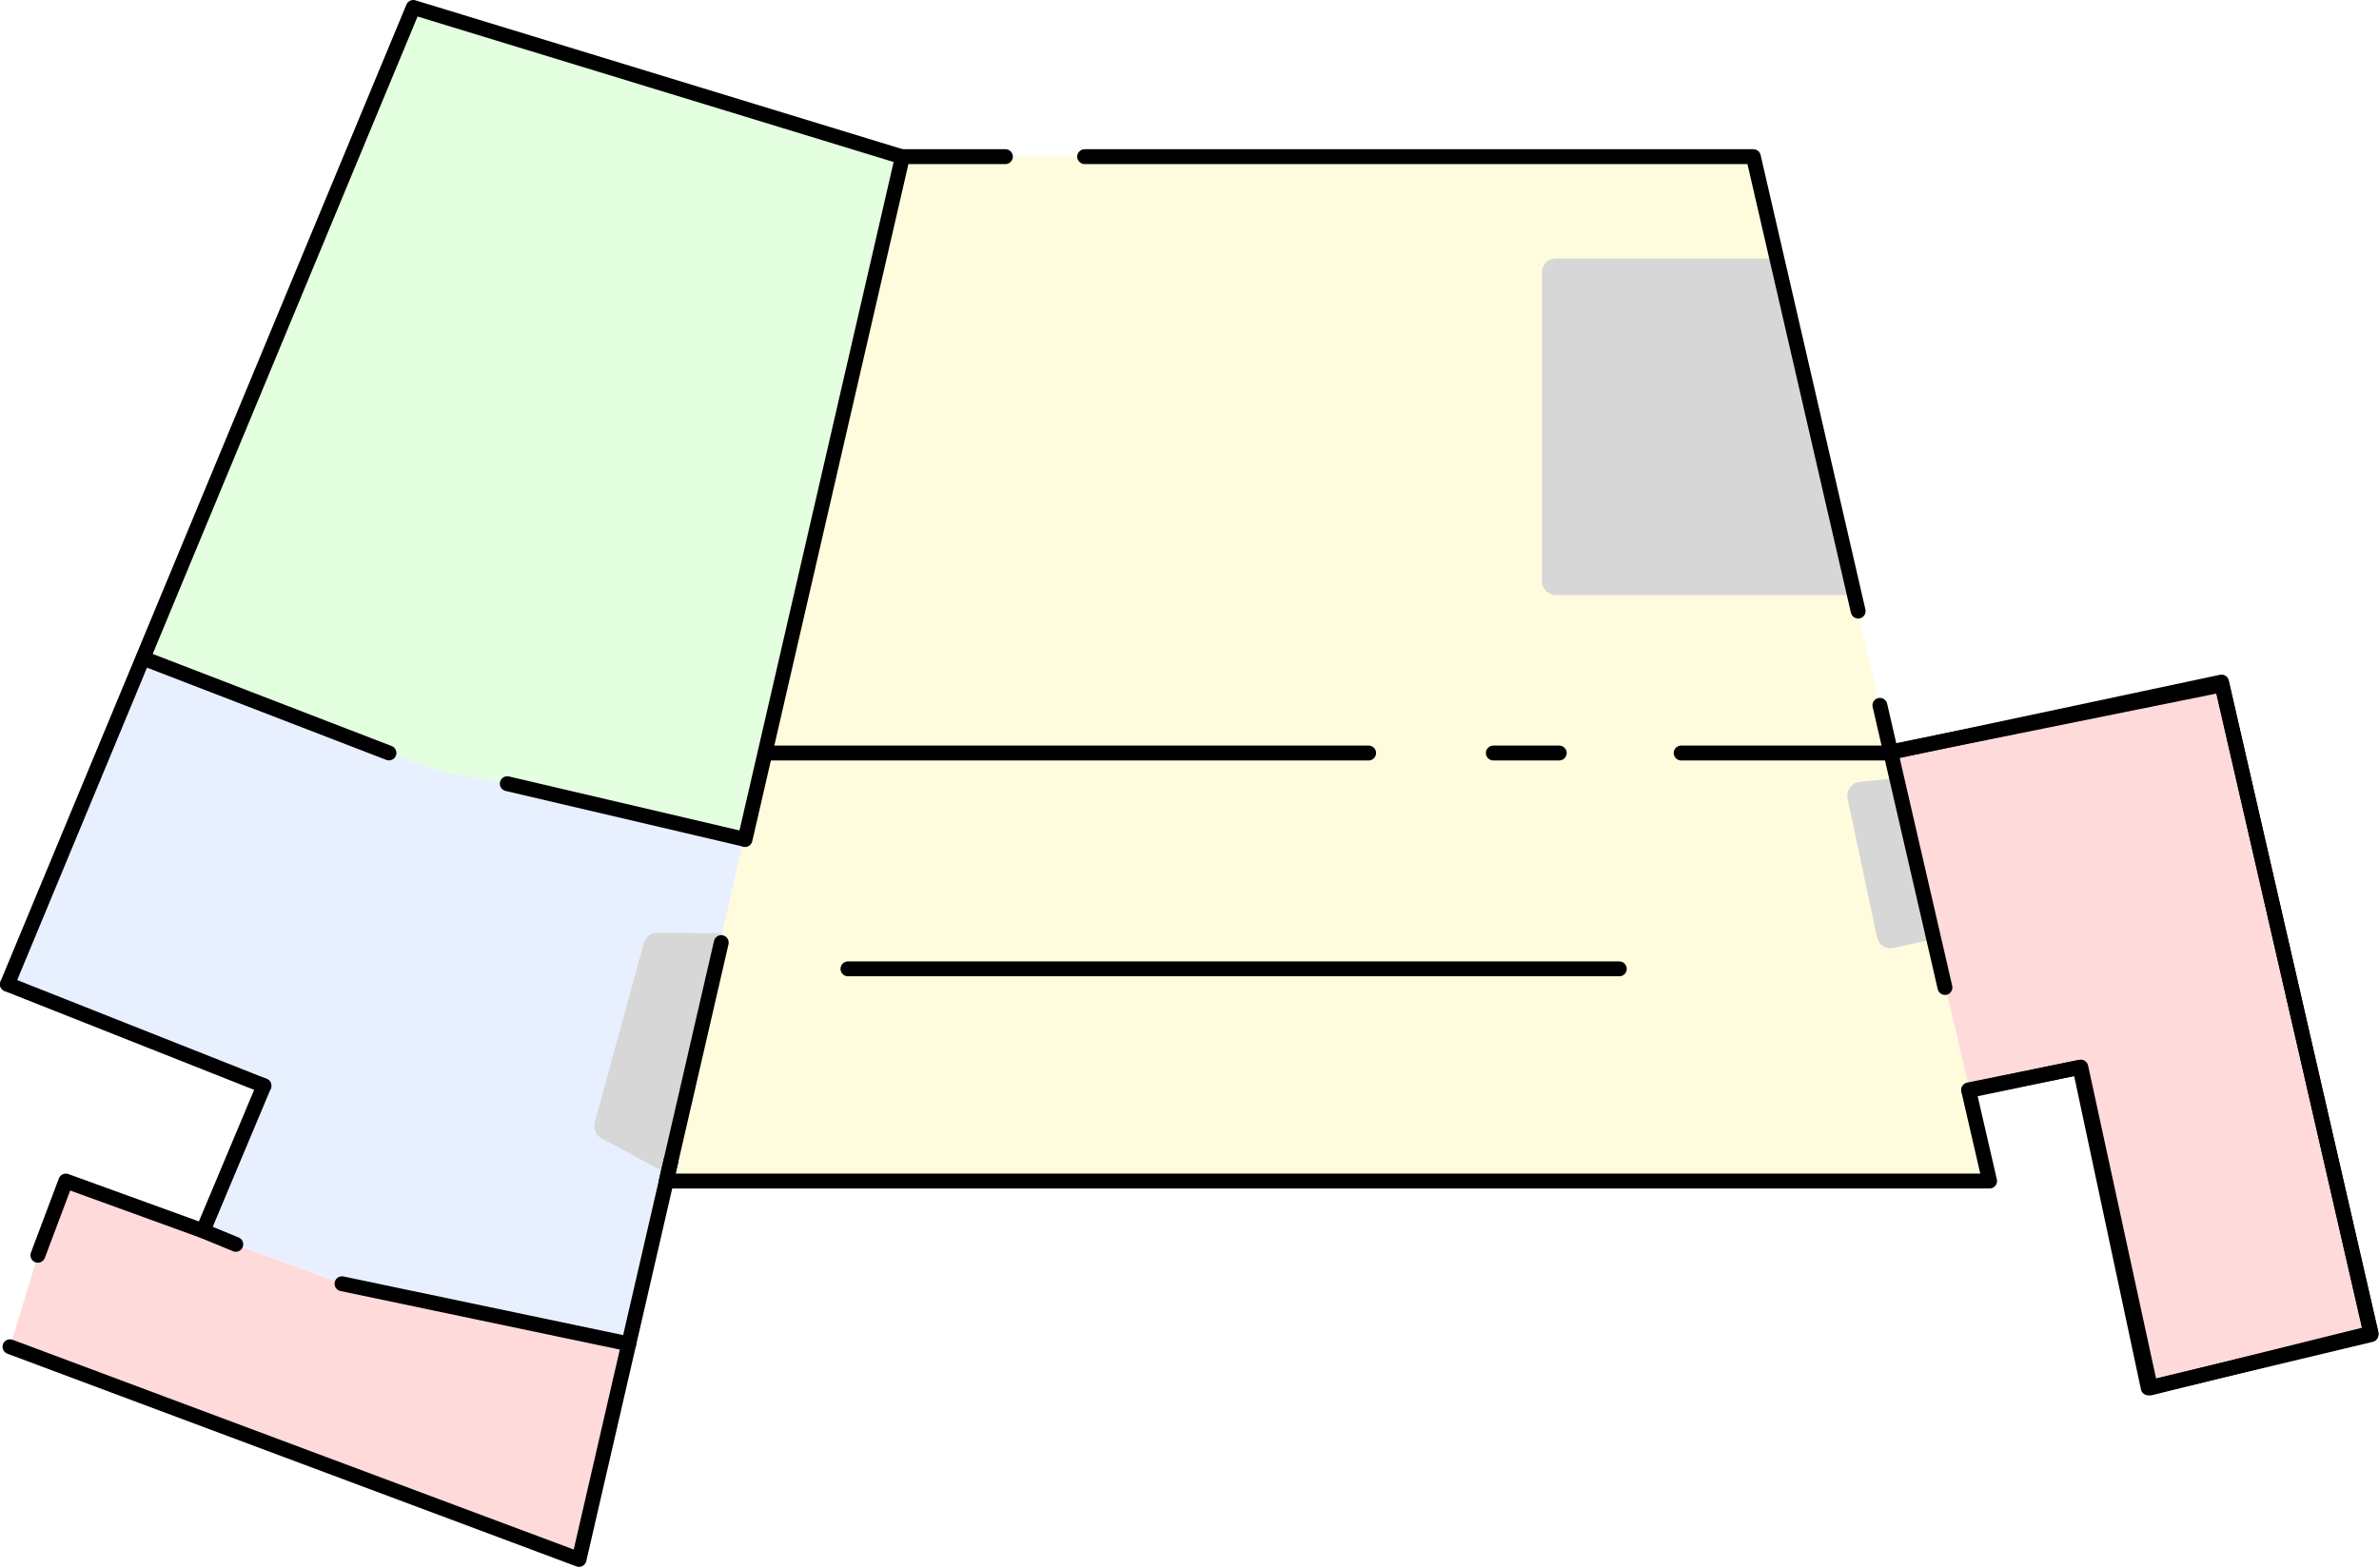
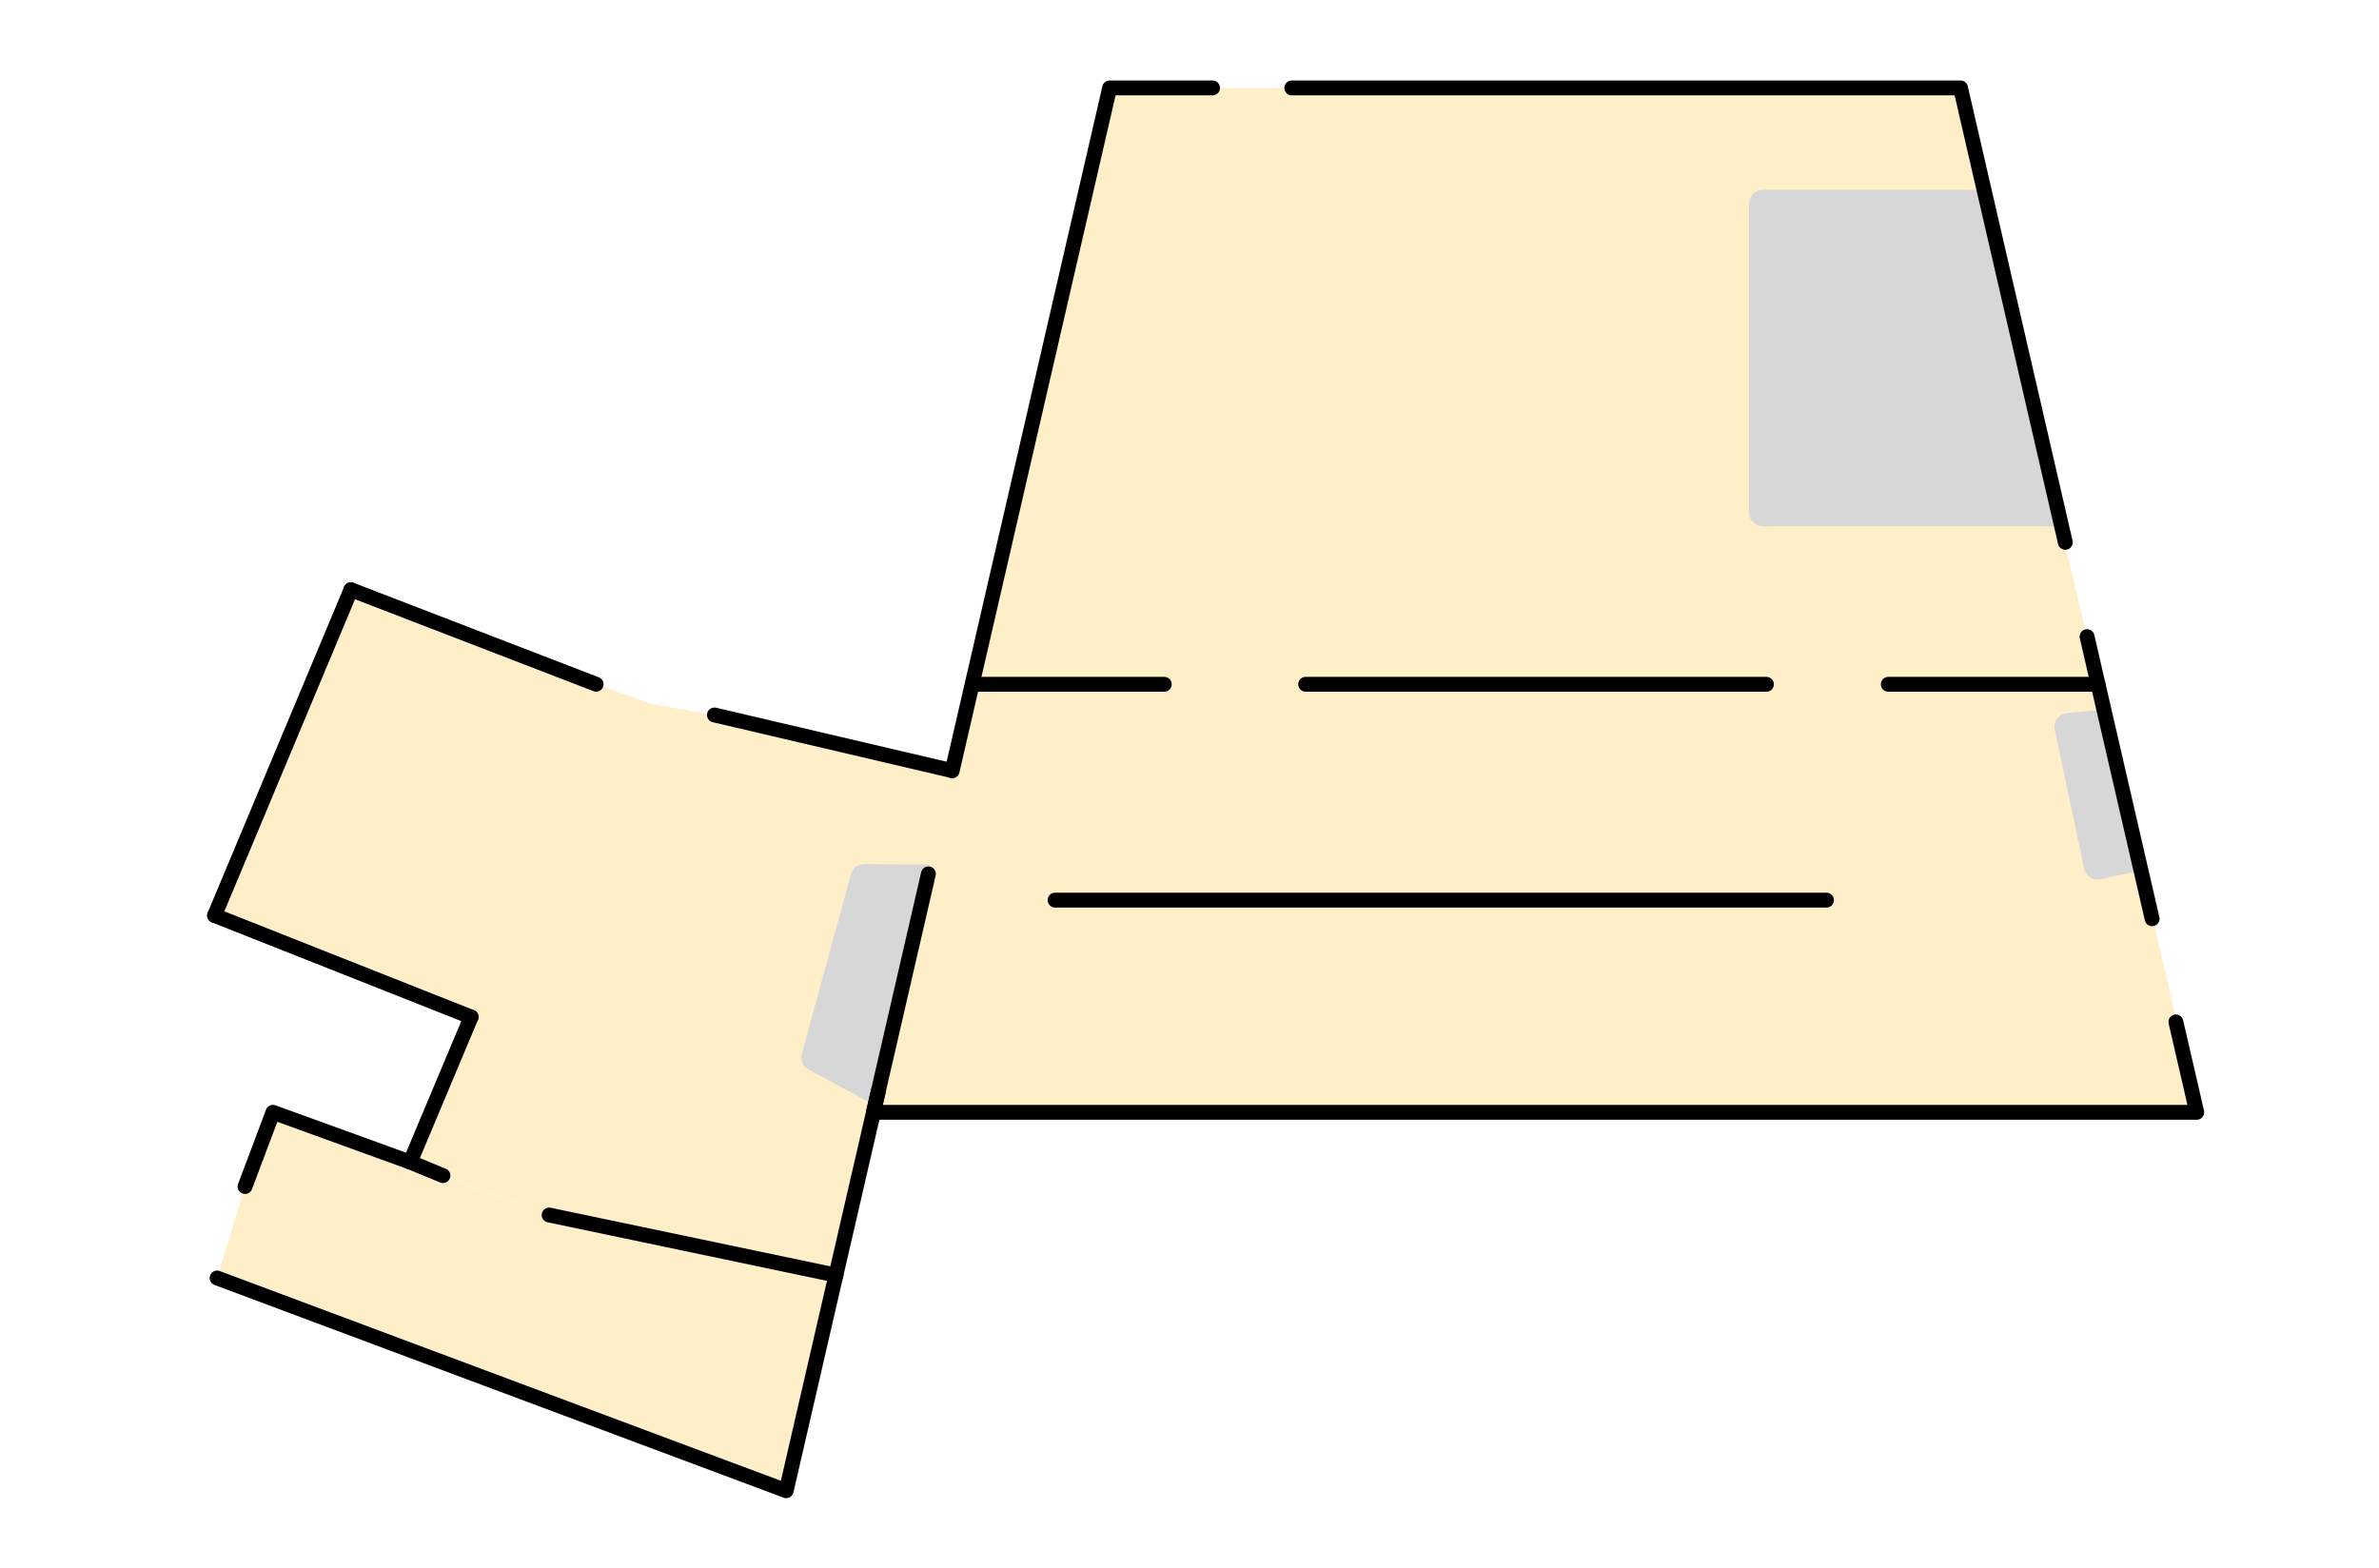
<svg xmlns="http://www.w3.org/2000/svg" width="100%" height="100%" viewBox="0 0 2561 1688" version="1.1" xml:space="preserve" style="fill-rule:evenodd;clip-rule:evenodd;stroke-linecap:round;stroke-linejoin:round;stroke-miterlimit:1.5;">
-   <g id="Color-areas" transform="matrix(1,0,0,1,-145.178,-147.767)">
-     <path d="M2180.62,957.26L2537.05,885.143L2697.65,1583.11L2460.2,1642.05L2385.19,1296.65L2242.98,1326.38L2180.62,957.26Z" style="fill:rgb(255,218,218);stroke:black;stroke-width:16px;" />
-     <path d="M1115.72,316.42L850.534,1419.35L2288.46,1419.35L2030.34,316.42L1115.72,316.42Z" style="fill:rgb(255,252,221);" />
-     <path d="M593.098,155.767L1115.72,318.987L945.684,1053.91L687.397,991.268L506.657,991.268L299.916,856.669L593.098,155.767Z" style="fill:rgb(228,255,224);" />
-     <path d="M299.916,856.669L563.912,958.449L623.882,979.823L691.251,991.549L945.684,1051.13L822.044,1594.65L513.318,1529.92L399.018,1487.49L363.702,1472.94L431.431,1317.06L155.91,1203.95L299.916,856.669Z" style="fill:rgb(232,240,255);" />
-     <path d="M155.91,1597.75L185.944,1499.28L217.784,1419.28L400.524,1488.39L511.745,1529.4L820.997,1595.23L767.215,1826.77L155.91,1597.75Z" style="fill:rgb(255,218,218);" />
+   <g id="Color-areas" transform="matrix(1,0,0,1,62.822,-186.767)">
+     <g transform="matrix(1,0,0,1,15,-35)">
+       <path d="M1115.72,316.42L850.534,1419.35L2288.46,1419.35L2030.34,316.42L1115.72,316.42Z" style="fill:rgb(255,239,200);" />
+     </g>
+     <g transform="matrix(1,0,0,1,15,-35)">
+       <path d="M299.916,856.669L563.912,958.449L623.882,979.823L691.251,991.549L945.684,1051.13L822.044,1594.65L513.318,1529.92L399.018,1487.49L363.702,1472.94L431.431,1317.06L155.91,1203.95L299.916,856.669Z" style="fill:rgb(255,239,200);" />
+     </g>
+     <g transform="matrix(1,0,0,1,15,-35)">
+       <path d="M155.91,1597.75L185.944,1499.28L217.784,1419.28L400.524,1488.39L511.745,1529.4L820.997,1595.23L767.215,1826.77L155.91,1597.75Z" style="fill:rgb(255,239,200);" />
+     </g>
  </g>
-   <g id="Grey-areas" transform="matrix(1,0,0,1,-145.178,-147.767)">
-     <path d="M2187.8,985.513C2187.8,985.513 2164.17,987.893 2147.3,989.592C2143.06,990.019 2139.2,992.229 2136.68,995.67C2134.17,999.111 2133.24,1003.46 2134.12,1007.63C2141.51,1042.45 2158.68,1123.48 2165.76,1156.89C2166.59,1160.81 2168.95,1164.23 2172.32,1166.4C2175.68,1168.57 2179.78,1169.3 2183.69,1168.43C2201.17,1164.54 2227.92,1158.59 2227.92,1158.59" style="fill:rgb(215,215,215);" />
-     <g transform="matrix(0.895211,0.445642,-0.65865,1.3231,-386.997,-1126.32)">
+   <g id="Grey-areas" transform="matrix(1,0,0,1,62.822,-186.767)">
+     <g transform="matrix(1,0,0,1,15,-35)">
+       <path d="M2187.8,985.513C2187.8,985.513 2164.17,987.893 2147.3,989.592C2143.06,990.019 2139.2,992.229 2136.68,995.67C2134.17,999.111 2133.24,1003.46 2134.12,1007.63C2141.51,1042.45 2158.68,1123.48 2165.76,1156.89C2166.59,1160.81 2168.95,1164.23 2172.32,1166.4C2175.68,1168.57 2179.78,1169.3 2183.69,1168.43C2201.17,1164.54 2227.92,1158.59 2227.92,1158.59" style="fill:rgb(215,215,215);" />
+     </g>
+     <g transform="matrix(0.895211,0.445642,-0.65865,1.3231,-371.997,-1161.32)">
      <path d="M2187.8,985.513C2187.8,985.513 2145.39,999.536 2125.28,1006.19C2119.17,1008.21 2115.83,1012.75 2117.14,1017.27C2124.55,1042.71 2148.31,1124.33 2155.83,1150.17C2157.18,1154.82 2163.09,1158.21 2170.08,1158.36C2194.86,1158.89 2249.59,1160.06 2249.59,1160.06" style="fill:rgb(215,215,215);" />
    </g>
-     <path d="M2057.99,426.144L1820.02,426.144C1811.74,426.144 1805.02,432.86 1805.02,441.144L1805.02,773.467C1805.02,781.751 1811.74,788.467 1820.02,788.467C1872.09,788.467 2047.01,788.467 2141.84,788.467" style="fill:rgb(215,215,215);" />
+     <g transform="matrix(1,0,0,1,15,-35)">
+       <path d="M2057.99,426.144L1820.02,426.144C1811.74,426.144 1805.02,432.86 1805.02,441.144L1805.02,773.467C1805.02,781.751 1811.74,788.467 1820.02,788.467L2141.84,788.467" style="fill:rgb(215,215,215);" />
+     </g>
  </g>
-   <g id="Walls" transform="matrix(1,0,0,1,-145.178,-147.767)">
-     <path d="M1115.72,316.42L590.08,155.767L153.178,1207.41" style="fill:none;stroke:black;stroke-width:16px;" />
-     <path d="M153.178,1207.41L429.306,1316.74" style="fill:none;stroke:black;stroke-width:16px;" />
-     <path d="M429.306,1316.74L363.702,1472.94L216.027,1419.35L185.944,1499.28" style="fill:none;stroke:black;stroke-width:16px;" />
-     <path d="M363.702,1472.94L399.018,1487.49" style="fill:none;stroke:black;stroke-width:16px;" />
-     <path d="M513.318,1529.92L822.044,1594.65" style="fill:none;stroke:black;stroke-width:16px;" />
-     <g transform="matrix(1,0,0,1,146.739,-350.738)">
+   <g id="Walls" transform="matrix(1,0,0,1,62.822,-186.767)">
+     <g transform="matrix(1,0,0,1,15,-35)">
+       <path d="M299.953,856.767L153.178,1207.41" style="fill:none;stroke:black;stroke-width:16px;" />
+     </g>
+     <g transform="matrix(1,0,0,1,15,-35)">
+       <path d="M153.178,1207.41L429.306,1316.74" style="fill:none;stroke:black;stroke-width:16px;" />
+     </g>
+     <g transform="matrix(1,0,0,1,15,-35)">
+       <path d="M429.306,1316.74L363.702,1472.94L216.027,1419.35L185.944,1499.28" style="fill:none;stroke:black;stroke-width:16px;" />
+     </g>
+     <g transform="matrix(1,0,0,1,15,-35)">
+       <path d="M363.702,1472.94L399.018,1487.49" style="fill:none;stroke:black;stroke-width:16px;" />
+     </g>
+     <g transform="matrix(1,0,0,1,15,-35)">
+       <path d="M513.318,1529.92L822.044,1594.65" style="fill:none;stroke:black;stroke-width:16px;" />
+     </g>
+     <g transform="matrix(1,0,0,1,161.739,-385.738)">
      <path d="M153.178,1207.41L417.173,1309.19" style="fill:none;stroke:black;stroke-width:16px;" />
    </g>
-     <g transform="matrix(1,0,0,1,503.007,-214.63)">
+     <g transform="matrix(1,0,0,1,518.007,-249.63)">
      <path d="M188.245,1206.18L442.678,1265.76" style="fill:none;stroke:black;stroke-width:16px;" />
    </g>
-     <path d="M1057.99,1190.9L1888.38,1190.9" style="fill:none;stroke:black;stroke-width:16px;" />
-     <g transform="matrix(1,0,0,1,1,0)">
+     <g transform="matrix(1,0,0,1,15,-35)">
+       <path d="M1057.99,1190.9L1888.38,1190.9" style="fill:none;stroke:black;stroke-width:16px;" />
+     </g>
+     <g transform="matrix(1,0,0,1,16,-35)">
      <path d="M2263.55,1322.05L2285.99,1419.35L861.421,1419.35L920.612,1162.63" style="fill:none;stroke:black;stroke-width:16px;" />
    </g>
-     <g transform="matrix(1,0,0,1,1,0)">
+     <g transform="matrix(1,0,0,1,16,-35)">
      <path d="M946.195,1051.67L1115.72,316.42L1226.5,316.42" style="fill:none;stroke:black;stroke-width:16px;" />
    </g>
-     <g transform="matrix(1,0,0,1,1,0)">
+     <g transform="matrix(1,0,0,1,16,-35)">
      <path d="M1311.8,316.42L2031.69,316.42L2144.5,805.696" style="fill:none;stroke:black;stroke-width:16px;" />
    </g>
-     <g transform="matrix(1,0,0,1,1,0)">
+     <g transform="matrix(1,0,0,1,16,-35)">
      <path d="M2167.9,907.183L2237.94,1210.97" style="fill:none;stroke:black;stroke-width:16px;" />
    </g>
-     <path d="M2180.56,957.77L2536.69,882.108L2697.65,1584.69L2457.75,1642.05L2384.19,1296.9L2264.36,1321.22" style="fill:none;stroke:black;stroke-width:16px;" />
-     <g transform="matrix(-1,0,0,1,3147.41,0)">
+     <g transform="matrix(-1,0,0,1,3162.41,-35)">
      <path d="M2031.69,316.42L2201.21,1051.67" style="fill:none;stroke:black;stroke-width:1px;" />
    </g>
-     <g transform="matrix(-1,0,0,1,3147.41,0)">
+     <g transform="matrix(-1,0,0,1,3162.41,-35)">
      <path d="M2226.8,1162.63L2285.99,1419.35" style="fill:none;stroke:black;stroke-width:1px;" />
    </g>
-     <g transform="matrix(1,0,0,1,-54.3853,240.391)">
+     <g transform="matrix(1,0,0,1,-39.3853,205.391)">
      <path d="M921.965,1156.76L822.91,1586.38L210.295,1357.36" style="fill:none;stroke:black;stroke-width:16px;" />
    </g>
-     <path d="M970.13,958.517L1618.52,958.517" style="fill:none;stroke:black;stroke-width:16px;" />
-     <path d="M1752.74,958.517L1823.72,958.517" style="fill:none;stroke:black;stroke-width:16px;" />
-     <path d="M1954.93,958.517L2180.69,958.517" style="fill:none;stroke:black;stroke-width:16px;" />
+     <g transform="matrix(1,0,0,1,15,-35)">
+       <path d="M970.13,958.517L1175.52,958.517" style="fill:none;stroke:black;stroke-width:16px;" />
+     </g>
+     <g transform="matrix(1,0,0,1,15,-35)">
+       <path d="M1327.74,958.517L1823.72,958.517" style="fill:none;stroke:black;stroke-width:16px;" />
+     </g>
+     <g transform="matrix(1,0,0,1,15,-35)">
+       <path d="M1954.93,958.517L2180.69,958.517" style="fill:none;stroke:black;stroke-width:16px;" />
+     </g>
  </g>
</svg>
